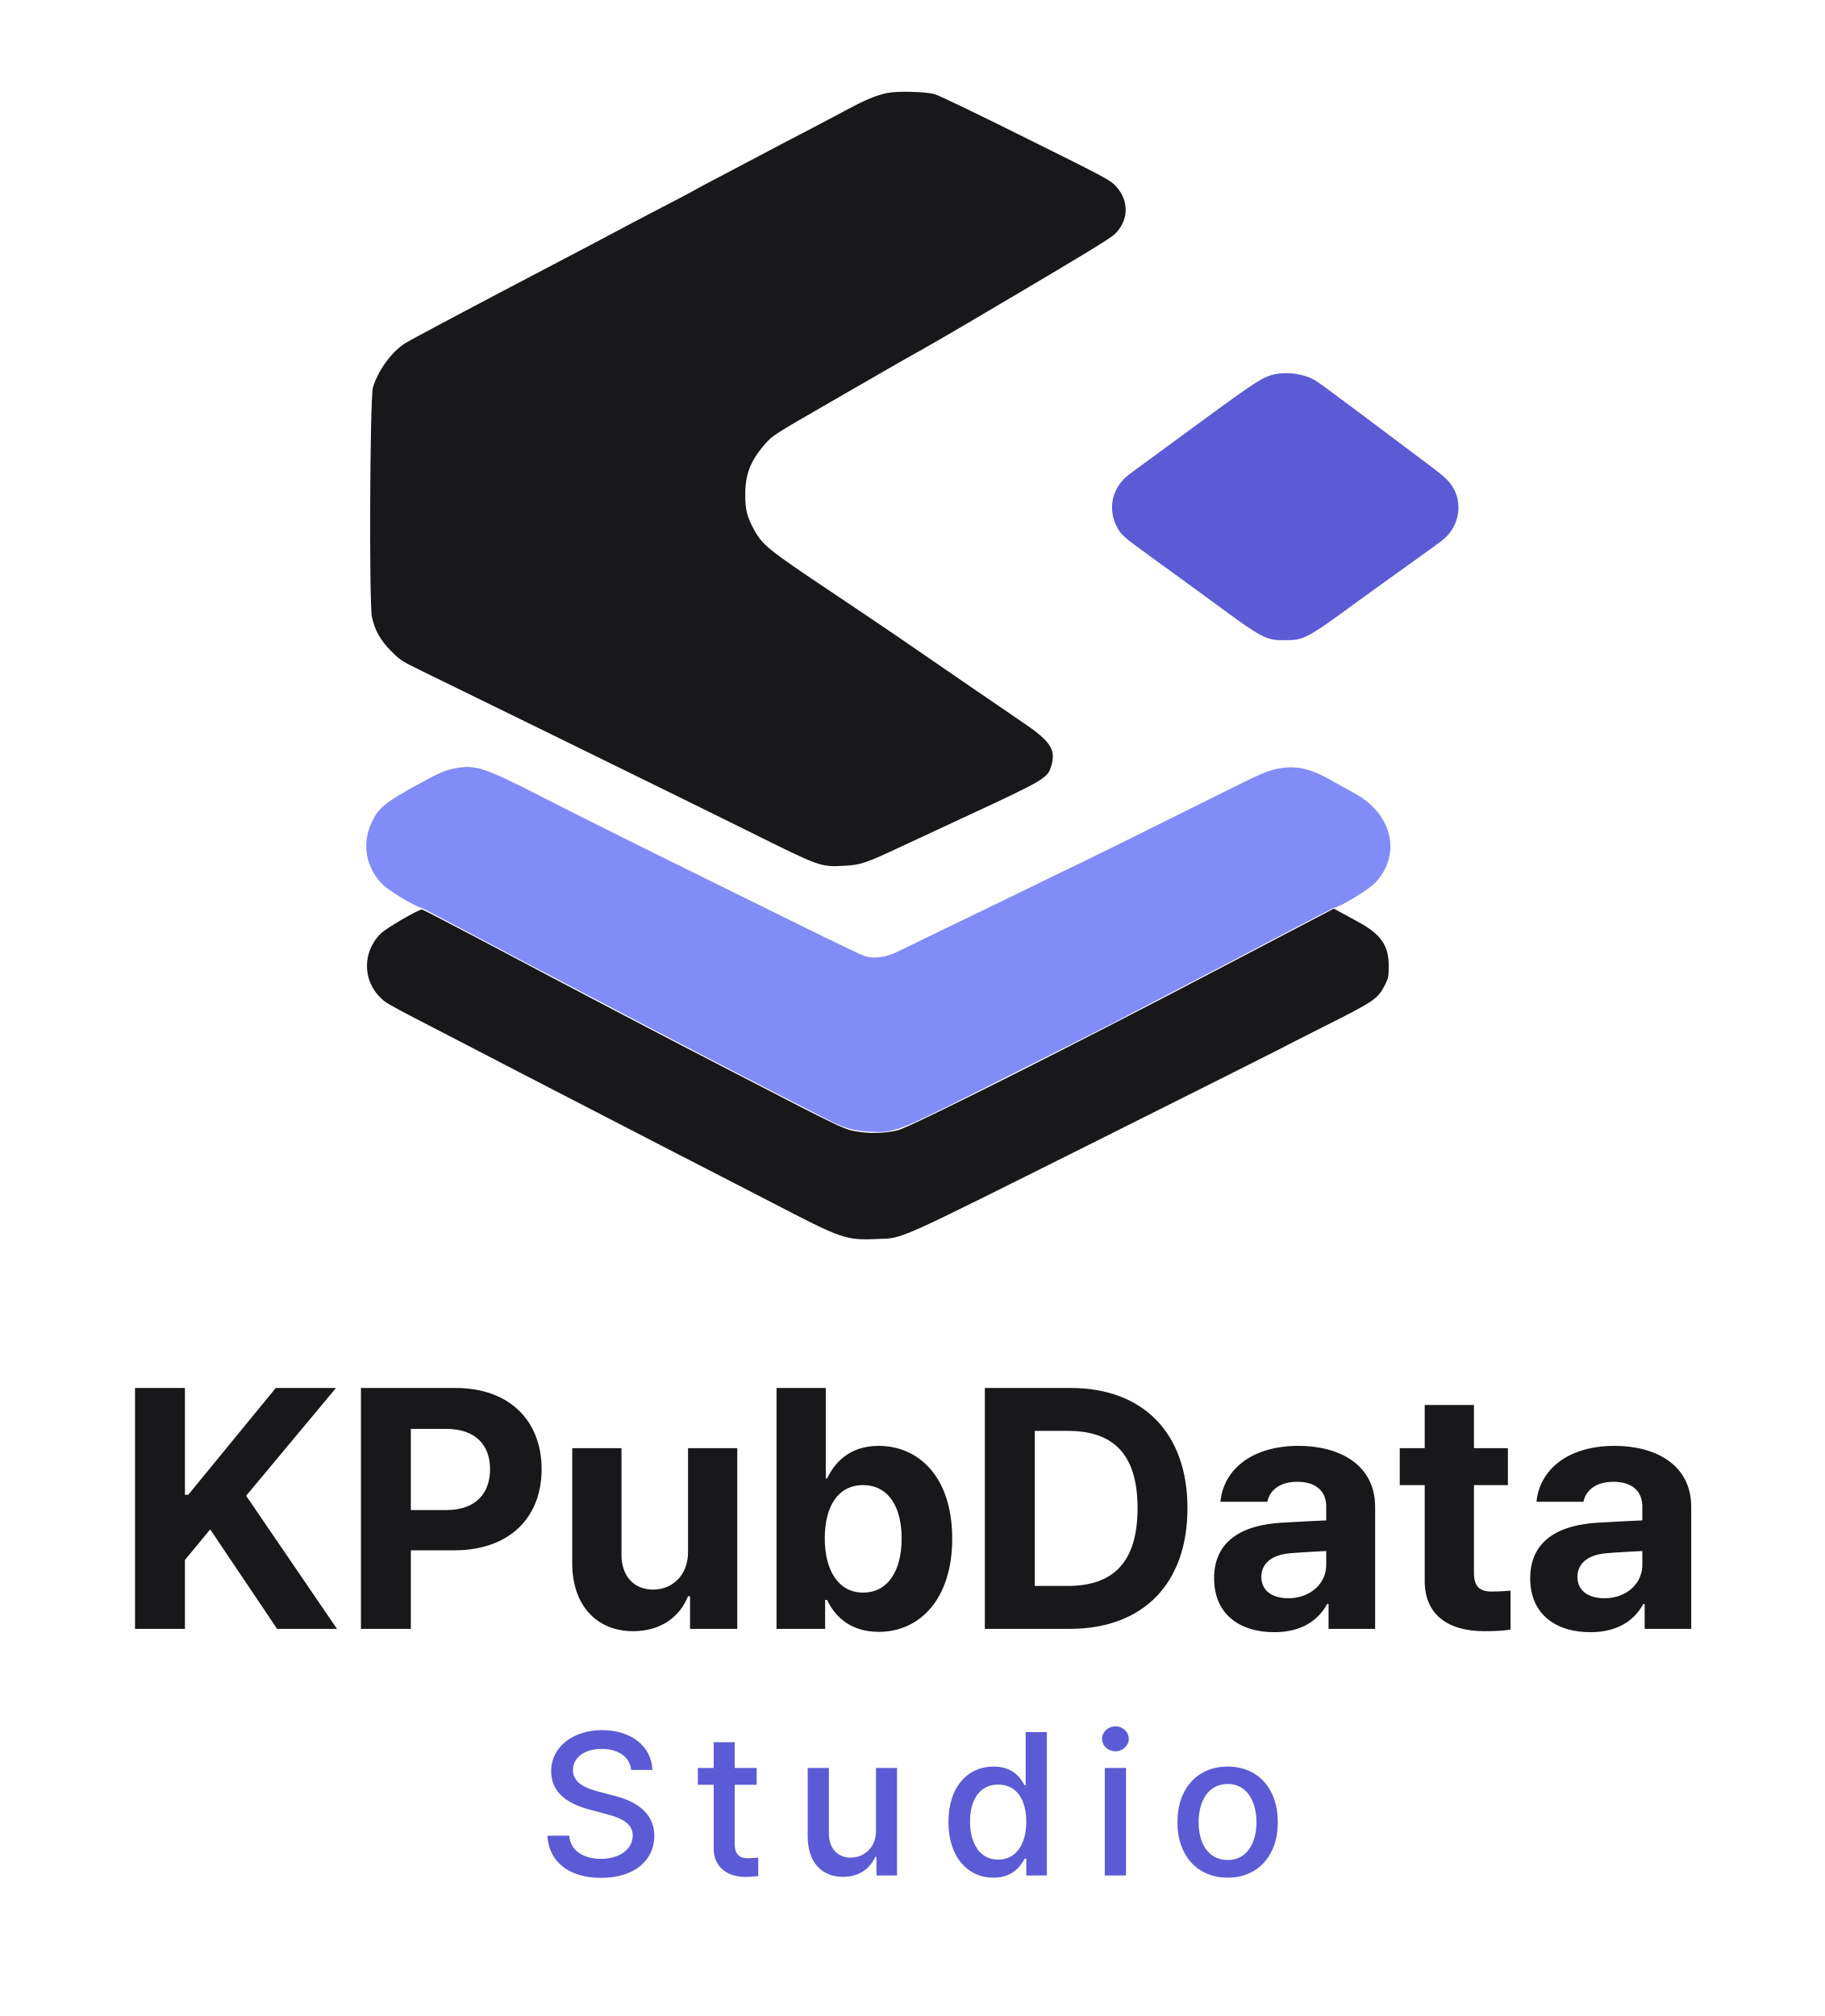
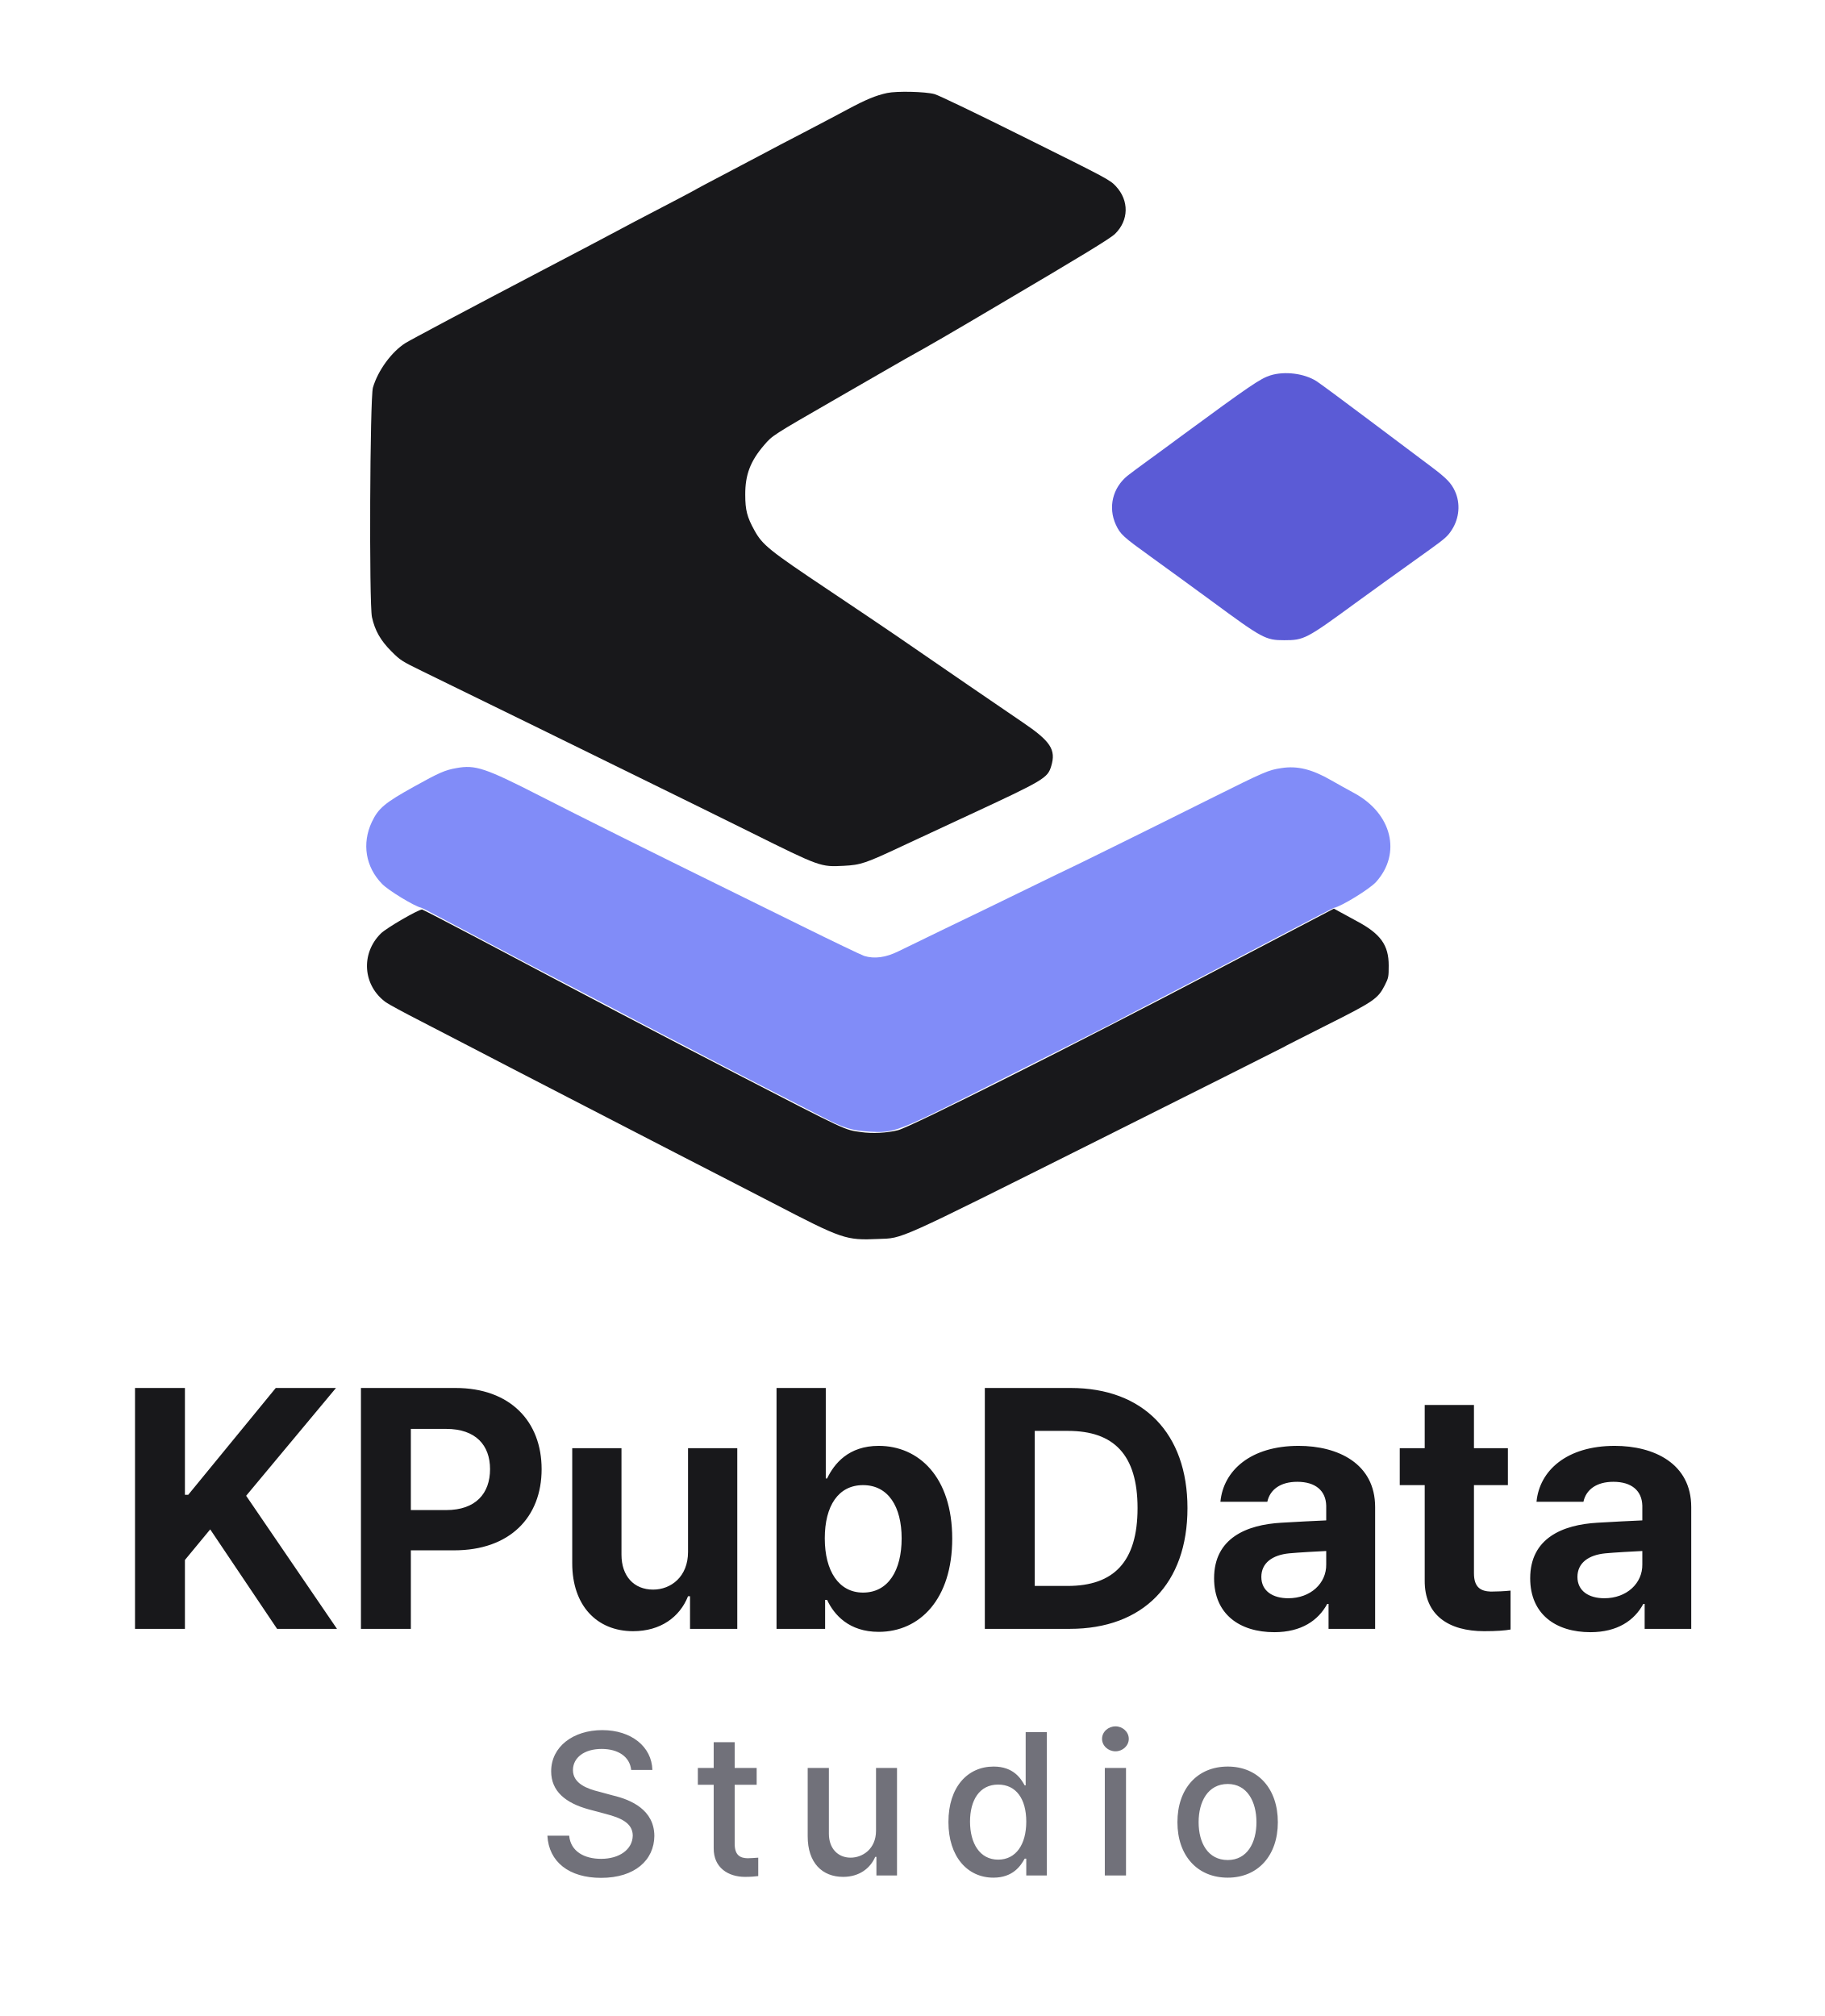
<svg xmlns="http://www.w3.org/2000/svg" viewBox="-10 -8 159.024 175.75">
  <g transform="translate(21.873 -0.035) scale(0.952)">
    <g id="sym-art">
      <path d="M85.53 76.48C83.8 77.38 80.3 79.22 77.74 80.56C64.83 87.34 49.91 94.84 48.75 95.13C47.72 95.39 46.38 95.45 45.35 95.3C43.81 95.08 44.23 95.28 33.8 89.89C27.04 86.4 20.03 82.73 10.14 77.49C7.46 76.08 5.23 74.92 5.17 74.92C4.8 74.93 1.92 76.6 1.4 77.11C-0.47 78.95 -0.26 81.89 1.86 83.42C2.13 83.61 3.55 84.38 5.02 85.13C6.48 85.88 8.62 86.99 9.77 87.59C10.92 88.19 14.85 90.23 18.5 92.11C22.14 93.99 26.56 96.27 28.32 97.18C30.07 98.08 32.54 99.35 33.8 100C35.07 100.65 36.62 101.45 37.25 101.78C43.68 105.12 43.96 105.22 46.93 105.09C49.27 105 48.31 105.42 67.02 96.07C76.28 91.44 83.9 87.61 83.96 87.57C84.02 87.52 85.82 86.61 87.96 85.53C92.33 83.34 92.69 83.09 93.32 81.86C93.66 81.18 93.68 81.1 93.68 80.05C93.68 78.17 92.93 77.14 90.75 75.98C90.06 75.61 89.31 75.2 89.08 75.07L88.66 74.84 85.53 76.48" fill="#18181B" />
      <path d="M8.31 61.97C7.27 62.15 6.73 62.39 4.46 63.65C1.76 65.15 1.17 65.64 0.57 66.9C-0.36 68.87 -0.01 71.02 1.5 72.57C2.06 73.16 4.46 74.62 5.07 74.75C5.13 74.77 5.34 74.86 5.54 74.97C6.15 75.29 7.46 75.98 10.24 77.45C14.27 79.59 16.64 80.83 19.23 82.18C21.81 83.53 23.28 84.3 24.71 85.06C25.23 85.34 26.29 85.89 27.06 86.29C27.84 86.69 28.87 87.22 29.36 87.48C30.9 88.3 37.05 91.48 41.96 93.99C43.8 94.94 44.53 95.16 46.12 95.26C48.31 95.4 48.65 95.28 55.75 91.72C62.55 88.31 69.18 84.96 69.33 84.85C69.39 84.81 70.28 84.34 71.32 83.81C74.08 82.38 80.06 79.26 84.58 76.88C86.76 75.73 88.6 74.78 88.66 74.77C89.34 74.64 91.93 73.05 92.52 72.4C94.87 69.79 93.98 66.14 90.54 64.27C89.97 63.96 89.01 63.43 88.42 63.09C86.65 62.07 85.31 61.74 83.85 61.97C82.66 62.15 82.35 62.28 77.32 64.79C72.24 67.33 64.27 71.26 64.22 71.26C64.2 71.26 62.73 71.98 60.96 72.84C59.18 73.71 57.31 74.62 56.79 74.87C55.98 75.25 50.17 78.07 48.8 78.74C47.63 79.32 46.59 79.46 45.65 79.17C45.4 79.09 42.79 77.84 39.86 76.39C36.93 74.94 33.78 73.39 32.86 72.94C26.65 69.89 19.42 66.29 15.99 64.53C10.94 61.95 10.05 61.65 8.31 61.97" fill="#818CF8" />
      <path d="M47.75 0.15C46.73 0.37 45.83 0.74 44.13 1.65C43.28 2.11 41.38 3.11 39.92 3.87C38.45 4.63 37.06 5.36 36.83 5.49C36.6 5.61 35.45 6.22 34.27 6.84C33.1 7.46 31.68 8.2 31.14 8.49C30.59 8.78 30.1 9.05 30.04 9.09C29.98 9.13 28.64 9.84 27.06 10.66C25.48 11.48 23.65 12.44 22.99 12.8C22.33 13.16 19.29 14.76 16.25 16.35C9.4 19.94 4.16 22.73 3.64 23.05C2.39 23.84 1.13 25.55 0.67 27.12C0.39 28.04 0.31 46.94 0.58 48.15C0.85 49.38 1.37 50.29 2.36 51.28C3.19 52.11 3.31 52.18 5.19 53.1C6.27 53.62 10.92 55.9 15.52 58.15C20.11 60.41 25.29 62.94 27.01 63.79C28.74 64.63 32.45 66.47 35.27 67.86C41.61 71.01 41.66 71.03 43.76 70.92C45.35 70.84 45.77 70.69 49.16 69.1C50.83 68.32 53.56 67.05 55.22 66.28C62.16 63.06 62.45 62.88 62.78 61.78C63.23 60.28 62.72 59.51 60.15 57.77C57.62 56.05 53.46 53.2 48.64 49.88C47.89 49.36 45.05 47.45 42.32 45.62C36.95 42.03 36.34 41.54 35.6 40.2C34.93 38.99 34.76 38.34 34.76 36.94C34.75 35.11 35.23 33.85 36.5 32.38C37.25 31.51 37.23 31.52 42.89 28.26C44.27 27.47 46.13 26.39 47.02 25.88C47.91 25.36 48.99 24.74 49.42 24.5C51.59 23.3 53.37 22.27 58.25 19.38C65.7 14.99 68.22 13.45 68.62 13.05C69.89 11.81 69.92 10 68.7 8.69C68.16 8.11 67.96 8 60.43 4.26C56.06 2.08 52.44 0.34 52.09 0.25C51.23 0.02 48.65 -0.04 47.75 0.15" fill="#18181B" />
      <path d="M82.84 26.01C81.91 26.31 81.01 26.92 74.71 31.55C73.88 32.17 72.52 33.16 71.7 33.76C70.87 34.36 70 35.01 69.76 35.2C68.4 36.31 67.97 38.09 68.69 39.67C69.11 40.57 69.33 40.77 71.94 42.65C72.97 43.39 76.54 45.99 77.38 46.61C82.13 50.11 82.4 50.26 84.11 50.26C85.93 50.26 86.12 50.16 90.7 46.81C91.67 46.1 94.54 44.03 97.48 41.93C98.83 40.96 99.1 40.72 99.46 40.15C100.15 39.08 100.26 37.73 99.75 36.62C99.41 35.87 98.97 35.42 97.6 34.39C96.94 33.89 94.41 31.99 91.98 30.17C89.55 28.34 87.34 26.71 87.07 26.54C85.94 25.82 84.14 25.6 82.84 26.01" fill="#5B5BD6" />
    </g>
  </g>
  <path d="M5.957 0.0H20.605V-20.215L28.027 -29.199L47.656 0.0H65.234L38.574 -39.062L64.941 -70.703H47.266L21.582 -39.355H20.605V-70.703H5.957ZM72.266 0.0H86.914V-23.047H99.609C115.918 -23.047 125.293 -32.715 125.293 -46.875C125.293 -60.84 116.113 -70.703 100.0 -70.703H72.266ZM86.914 -34.863V-58.691H97.266C105.957 -58.691 110.156 -53.906 110.156 -46.875C110.156 -39.746 105.957 -34.863 97.266 -34.863ZM168.262 -22.559C168.262 -15.332 163.281 -11.523 158.008 -11.523C152.344 -11.523 148.73 -15.527 148.73 -21.777V-53.027H134.277V-19.238C134.277 -6.836 141.504 0.684 152.148 0.684C160.156 0.684 165.82 -3.418 168.262 -9.57H168.848V0.0H182.715V-53.027H168.262ZM194.238 0.0H208.496V-8.496H209.082C211.133 -4.102 215.527 0.879 224.219 0.879C236.328 0.879 245.801 -8.789 245.801 -26.465C245.801 -44.629 235.938 -53.711 224.219 -53.711C215.332 -53.711 211.133 -48.438 209.082 -44.141H208.691V-70.703H194.238ZM208.398 -26.562C208.398 -36.133 212.402 -42.188 219.629 -42.188C227.051 -42.188 230.957 -35.84 230.957 -26.562C230.957 -17.188 227.051 -10.645 219.629 -10.645C212.5 -10.645 208.398 -16.992 208.398 -26.562ZM280.273 0.0C301.855 0.0 314.844 -13.281 314.844 -35.449C314.844 -57.422 301.855 -70.703 280.566 -70.703H255.371V0.0ZM270.02 -12.598V-58.105H279.785C293.164 -58.105 300.195 -51.172 300.195 -35.449C300.195 -19.629 293.164 -12.598 279.688 -12.598ZM322.656 -14.844C322.656 -4.297 330.176 0.977 340.332 0.977C348.242 0.977 353.223 -2.441 355.859 -7.324H356.25V0.0H369.922V-35.742C369.922 -48.535 358.984 -53.711 347.461 -53.711C333.398 -53.711 325.391 -46.484 324.512 -37.305H338.281C339.062 -40.918 342.188 -43.164 347.07 -43.164C352.441 -43.164 355.469 -40.527 355.566 -36.133V-31.836C353.32 -31.738 346.191 -31.396 342.383 -31.152C332.227 -30.566 322.656 -26.66 322.656 -14.844ZM336.523 -15.234C336.523 -19.336 339.746 -21.68 344.727 -22.168C347.217 -22.412 353.369 -22.754 355.566 -22.852V-18.945C355.664 -13.379 350.977 -8.984 344.434 -8.984C339.844 -8.984 336.523 -11.133 336.523 -15.234ZM408.887 -53.027H398.926V-65.723H384.473V-53.027H377.148V-42.188H384.473V-14.258C384.375 -4.004 391.504 0.684 401.953 0.684C405.566 0.684 408.105 0.488 409.668 0.195V-11.23C407.91 -11.035 405.371 -10.938 403.906 -10.938C400.977 -11.035 398.926 -12.109 398.926 -16.309V-42.188H408.887ZM415.43 -14.844C415.43 -4.297 422.949 0.977 433.105 0.977C441.016 0.977 445.996 -2.441 448.633 -7.324H449.023V0.0H462.695V-35.742C462.695 -48.535 451.758 -53.711 440.234 -53.711C426.172 -53.711 418.164 -46.484 417.285 -37.305H431.055C431.836 -40.918 434.961 -43.164 439.844 -43.164C445.215 -43.164 448.242 -40.527 448.34 -36.133V-31.836C446.094 -31.738 438.965 -31.396 435.156 -31.152C425.0 -30.566 415.43 -26.66 415.43 -14.844ZM429.297 -15.234C429.297 -19.336 432.52 -21.68 437.5 -22.168C439.99 -22.412 446.143 -22.754 448.34 -22.852V-18.945C448.438 -13.379 443.75 -8.984 437.207 -8.984C432.617 -8.984 429.297 -11.133 429.297 -15.234Z" fill="#18181B" transform="translate(0 134) scale(0.297017)" />
-   <path d="M45.703 -52.051H56.152C55.859 -63.477 45.801 -71.68 31.445 -71.68C17.188 -71.68 6.25 -63.574 6.25 -51.367C6.25 -41.504 13.379 -35.742 24.707 -32.617L33.105 -30.371C40.625 -28.418 46.387 -25.879 46.484 -19.727C46.387 -12.793 39.844 -8.203 30.859 -8.203C22.559 -8.203 15.82 -11.914 15.137 -19.629H4.395C5.078 -6.738 15.039 1.172 30.859 1.172C47.559 1.172 57.031 -7.617 57.129 -19.531C57.031 -32.324 45.801 -37.305 36.719 -39.453L29.883 -41.309C24.316 -42.676 16.992 -45.215 16.992 -51.953C16.992 -58.008 22.461 -62.402 31.152 -62.402C39.258 -62.402 45.02 -58.594 45.703 -52.051ZM107.578 -53.027H96.738V-65.723H86.387V-53.027H78.574V-44.727H86.387V-13.477C86.289 -3.809 93.613 0.684 101.816 0.684C104.648 0.684 106.895 0.488 108.359 0.293V-8.789C106.895 -8.691 104.551 -8.496 103.086 -8.496C99.766 -8.594 96.738 -9.668 96.738 -15.625V-44.727H107.578ZM166.426 -22.07C166.426 -12.988 159.688 -8.789 153.926 -8.789C147.578 -8.789 143.184 -13.379 143.184 -20.605V-53.027H132.734V-19.336C132.734 -6.152 139.961 0.684 150.215 0.684C158.125 0.684 163.594 -3.516 166.035 -9.18H166.621V0.0H176.777V-53.027H166.426ZM224.297 1.074C233.965 1.074 237.773 -4.785 239.727 -8.301H240.508V0.0H250.664V-70.703H240.215V-44.434H239.727C237.871 -47.754 234.258 -53.711 224.395 -53.711C211.602 -53.711 202.129 -43.652 202.129 -26.367C202.129 -9.277 211.504 1.074 224.297 1.074ZM226.641 -7.812C217.559 -7.812 212.773 -15.918 212.773 -26.562C212.773 -37.012 217.363 -44.824 226.641 -44.824C235.625 -44.824 240.508 -37.598 240.508 -26.562C240.508 -15.43 235.527 -7.812 226.641 -7.812ZM279.238 0.0H289.688V-53.027H279.238ZM284.512 -61.23C288.027 -61.23 291.055 -63.965 291.055 -67.383C291.055 -70.801 288.027 -73.535 284.512 -73.535C280.898 -73.535 277.871 -70.801 277.871 -67.383C277.871 -63.965 280.898 -61.23 284.512 -61.23ZM339.844 1.074C354.785 1.074 364.551 -9.863 364.551 -26.27C364.551 -42.773 354.785 -53.711 339.844 -53.711C324.805 -53.711 315.039 -42.773 315.039 -26.27C315.039 -9.863 324.805 1.074 339.844 1.074ZM339.844 -7.617C330.078 -7.617 325.488 -16.113 325.488 -26.27C325.488 -36.426 330.078 -45.117 339.844 -45.117C349.414 -45.117 354.004 -36.426 354.004 -26.27C354.004 -16.113 349.414 -7.617 339.844 -7.617Z" fill="#5B5BD6" transform="translate(36.941 155.5) scale(0.176796)" />
+   <path d="M45.703 -52.051H56.152C55.859 -63.477 45.801 -71.68 31.445 -71.68C17.188 -71.68 6.25 -63.574 6.25 -51.367C6.25 -41.504 13.379 -35.742 24.707 -32.617L33.105 -30.371C40.625 -28.418 46.387 -25.879 46.484 -19.727C46.387 -12.793 39.844 -8.203 30.859 -8.203C22.559 -8.203 15.82 -11.914 15.137 -19.629H4.395C5.078 -6.738 15.039 1.172 30.859 1.172C47.559 1.172 57.031 -7.617 57.129 -19.531C57.031 -32.324 45.801 -37.305 36.719 -39.453L29.883 -41.309C24.316 -42.676 16.992 -45.215 16.992 -51.953C16.992 -58.008 22.461 -62.402 31.152 -62.402C39.258 -62.402 45.02 -58.594 45.703 -52.051ZM107.578 -53.027H96.738V-65.723H86.387V-53.027H78.574V-44.727H86.387V-13.477C86.289 -3.809 93.613 0.684 101.816 0.684C104.648 0.684 106.895 0.488 108.359 0.293V-8.789C106.895 -8.691 104.551 -8.496 103.086 -8.496C99.766 -8.594 96.738 -9.668 96.738 -15.625V-44.727H107.578ZM166.426 -22.07C166.426 -12.988 159.688 -8.789 153.926 -8.789C147.578 -8.789 143.184 -13.379 143.184 -20.605V-53.027H132.734V-19.336C132.734 -6.152 139.961 0.684 150.215 0.684C158.125 0.684 163.594 -3.516 166.035 -9.18H166.621V0.0H176.777V-53.027H166.426ZM224.297 1.074C233.965 1.074 237.773 -4.785 239.727 -8.301H240.508V0.0H250.664V-70.703H240.215V-44.434H239.727C237.871 -47.754 234.258 -53.711 224.395 -53.711C211.602 -53.711 202.129 -43.652 202.129 -26.367C202.129 -9.277 211.504 1.074 224.297 1.074ZM226.641 -7.812C217.559 -7.812 212.773 -15.918 212.773 -26.562C212.773 -37.012 217.363 -44.824 226.641 -44.824C235.625 -44.824 240.508 -37.598 240.508 -26.562C240.508 -15.43 235.527 -7.812 226.641 -7.812ZM279.238 0.0H289.688V-53.027H279.238ZM284.512 -61.23C288.027 -61.23 291.055 -63.965 291.055 -67.383C291.055 -70.801 288.027 -73.535 284.512 -73.535C280.898 -73.535 277.871 -70.801 277.871 -67.383C277.871 -63.965 280.898 -61.23 284.512 -61.23ZM339.844 1.074C354.785 1.074 364.551 -9.863 364.551 -26.27C364.551 -42.773 354.785 -53.711 339.844 -53.711C324.805 -53.711 315.039 -42.773 315.039 -26.27C315.039 -9.863 324.805 1.074 339.844 1.074ZM339.844 -7.617C330.078 -7.617 325.488 -16.113 325.488 -26.27C325.488 -36.426 330.078 -45.117 339.844 -45.117C349.414 -45.117 354.004 -36.426 354.004 -26.27C354.004 -16.113 349.414 -7.617 339.844 -7.617Z" fill="#71717A" transform="translate(36.941 155.5) scale(0.176796)" />
</svg>
